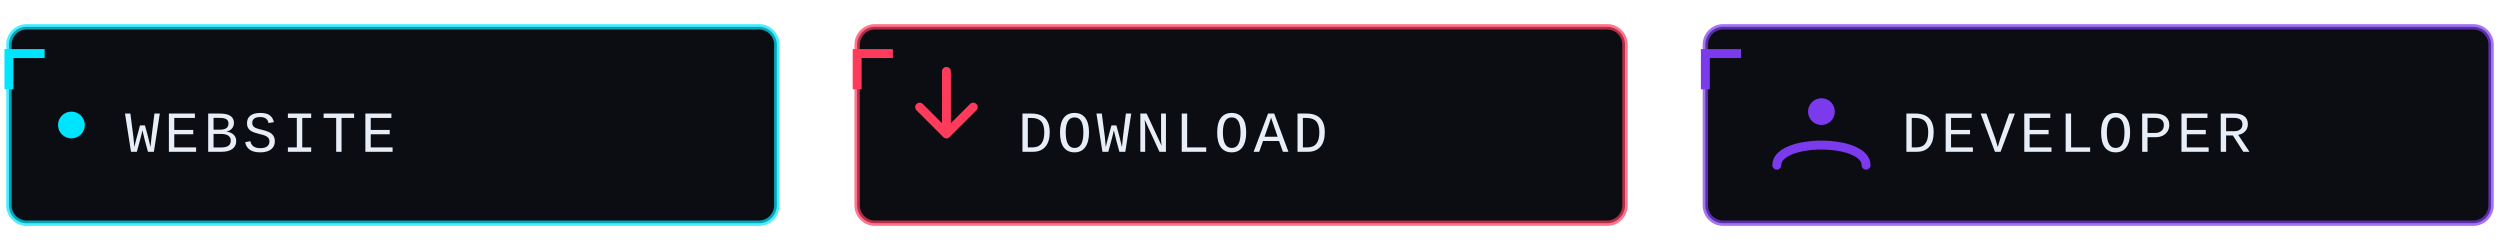
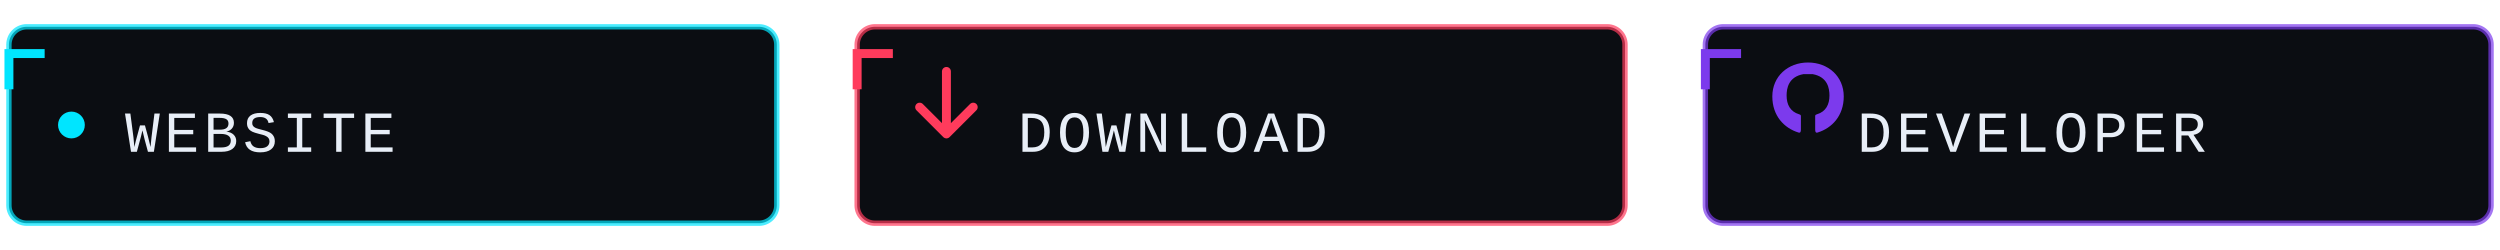
<svg xmlns="http://www.w3.org/2000/svg" width="560" height="56" viewBox="0 0 560 56" fill="none">
  <defs>
    <style>
      .mono { font-family: 'JetBrains Mono', Consolas, 'Courier New', monospace; }
      @keyframes glitch {
        0%, 92%, 100% { transform: translate(0, 0); }
        93% { transform: translate(-2px, 1px); }
        95% { transform: translate(2px, -1px); }
        97% { transform: translate(-1px, 0); }
      }
      @keyframes blinkDot {
        0%, 100% { opacity: 1; }
        50% { opacity: 0.2; }
      }
      .glitch { animation: glitch 5s infinite; }
      .dot { animation: blinkDot 1.6s ease-in-out infinite; }
    </style>
  </defs>
  <g>
    <rect x="2" y="6" width="172" height="44" rx="4" fill="#0B0D12" />
    <rect x="2" y="6" width="172" height="44" rx="4" fill="none" stroke="#00E5FF" stroke-width="1.2" opacity="0.7" />
    <path d="M2 20 V12 H10" stroke="#00E5FF" stroke-width="2" />
    <circle cx="16" cy="28" r="3" fill="#00E5FF" class="dot" />
    <text x="28" y="34" class="mono" font-size="13" fill="#E8EEF7" letter-spacing="1">WEBSITE</text>
  </g>
  <g class="glitch">
    <rect x="192" y="6" width="172" height="44" rx="4" fill="#0B0D12" />
    <rect x="192" y="6" width="172" height="44" rx="4" fill="none" stroke="#FF3B5C" stroke-width="1.2" opacity="0.7" />
    <path d="M192 20 V12 H200" stroke="#FF3B5C" stroke-width="2" />
    <path d="M206 24 L212 30 L218 24 M212 16 V30" stroke="#FF3B5C" stroke-width="2" stroke-linecap="round" stroke-linejoin="round" />
    <text x="228" y="34" class="mono" font-size="13" fill="#E8EEF7" letter-spacing="1">DOWNLOAD</text>
  </g>
  <g>
    <rect x="382" y="6" width="176" height="44" rx="4" fill="#0B0D12" />
    <rect x="382" y="6" width="176" height="44" rx="4" fill="none" stroke="#7C3AED" stroke-width="1.2" opacity="0.7" />
    <path d="M382 20 V12 H390" stroke="#7C3AED" stroke-width="2" />
-     <circle cx="408" cy="25" r="3" fill="#7C3AED" />
-     <path d="M398 37 C398 31 418 31 418 37" stroke="#7C3AED" stroke-width="2" stroke-linecap="round" />
-     <text x="426" y="34" class="mono" font-size="13" fill="#E8EEF7" letter-spacing="1">DEVELOPER</text>
+     <path d="M404 16.6 C400.6 17.2 400.2 19.8 400.2 21.4 C400.2 23.4 401 25 403 25.6 C403.4 25.7 403.4 25.9 403.4 26 V29 C403.4 29.5 403.3 29.8 402.9 29.7 C399.6 28.7 397 25.9 397 21.6 C397 17.1 400.5 14 405 14 C409.5 14 413 17.1 413 21.6 C413 25.9 410.4 28.7 407.1 29.7 C406.7 29.8 406.6 29.5 406.6 29 V26 C406.6 25.9 406.6 25.7 407 25.6 C409 25 409.8 23.4 409.8 21.4 C409.8 19.8 409.4 17.2 406 16.6 Z" fill="#7C3AED" />
+     <text x="416" y="34" class="mono" font-size="13" fill="#E8EEF7" letter-spacing="1">DEVELOPER</text>
  </g>
</svg>
